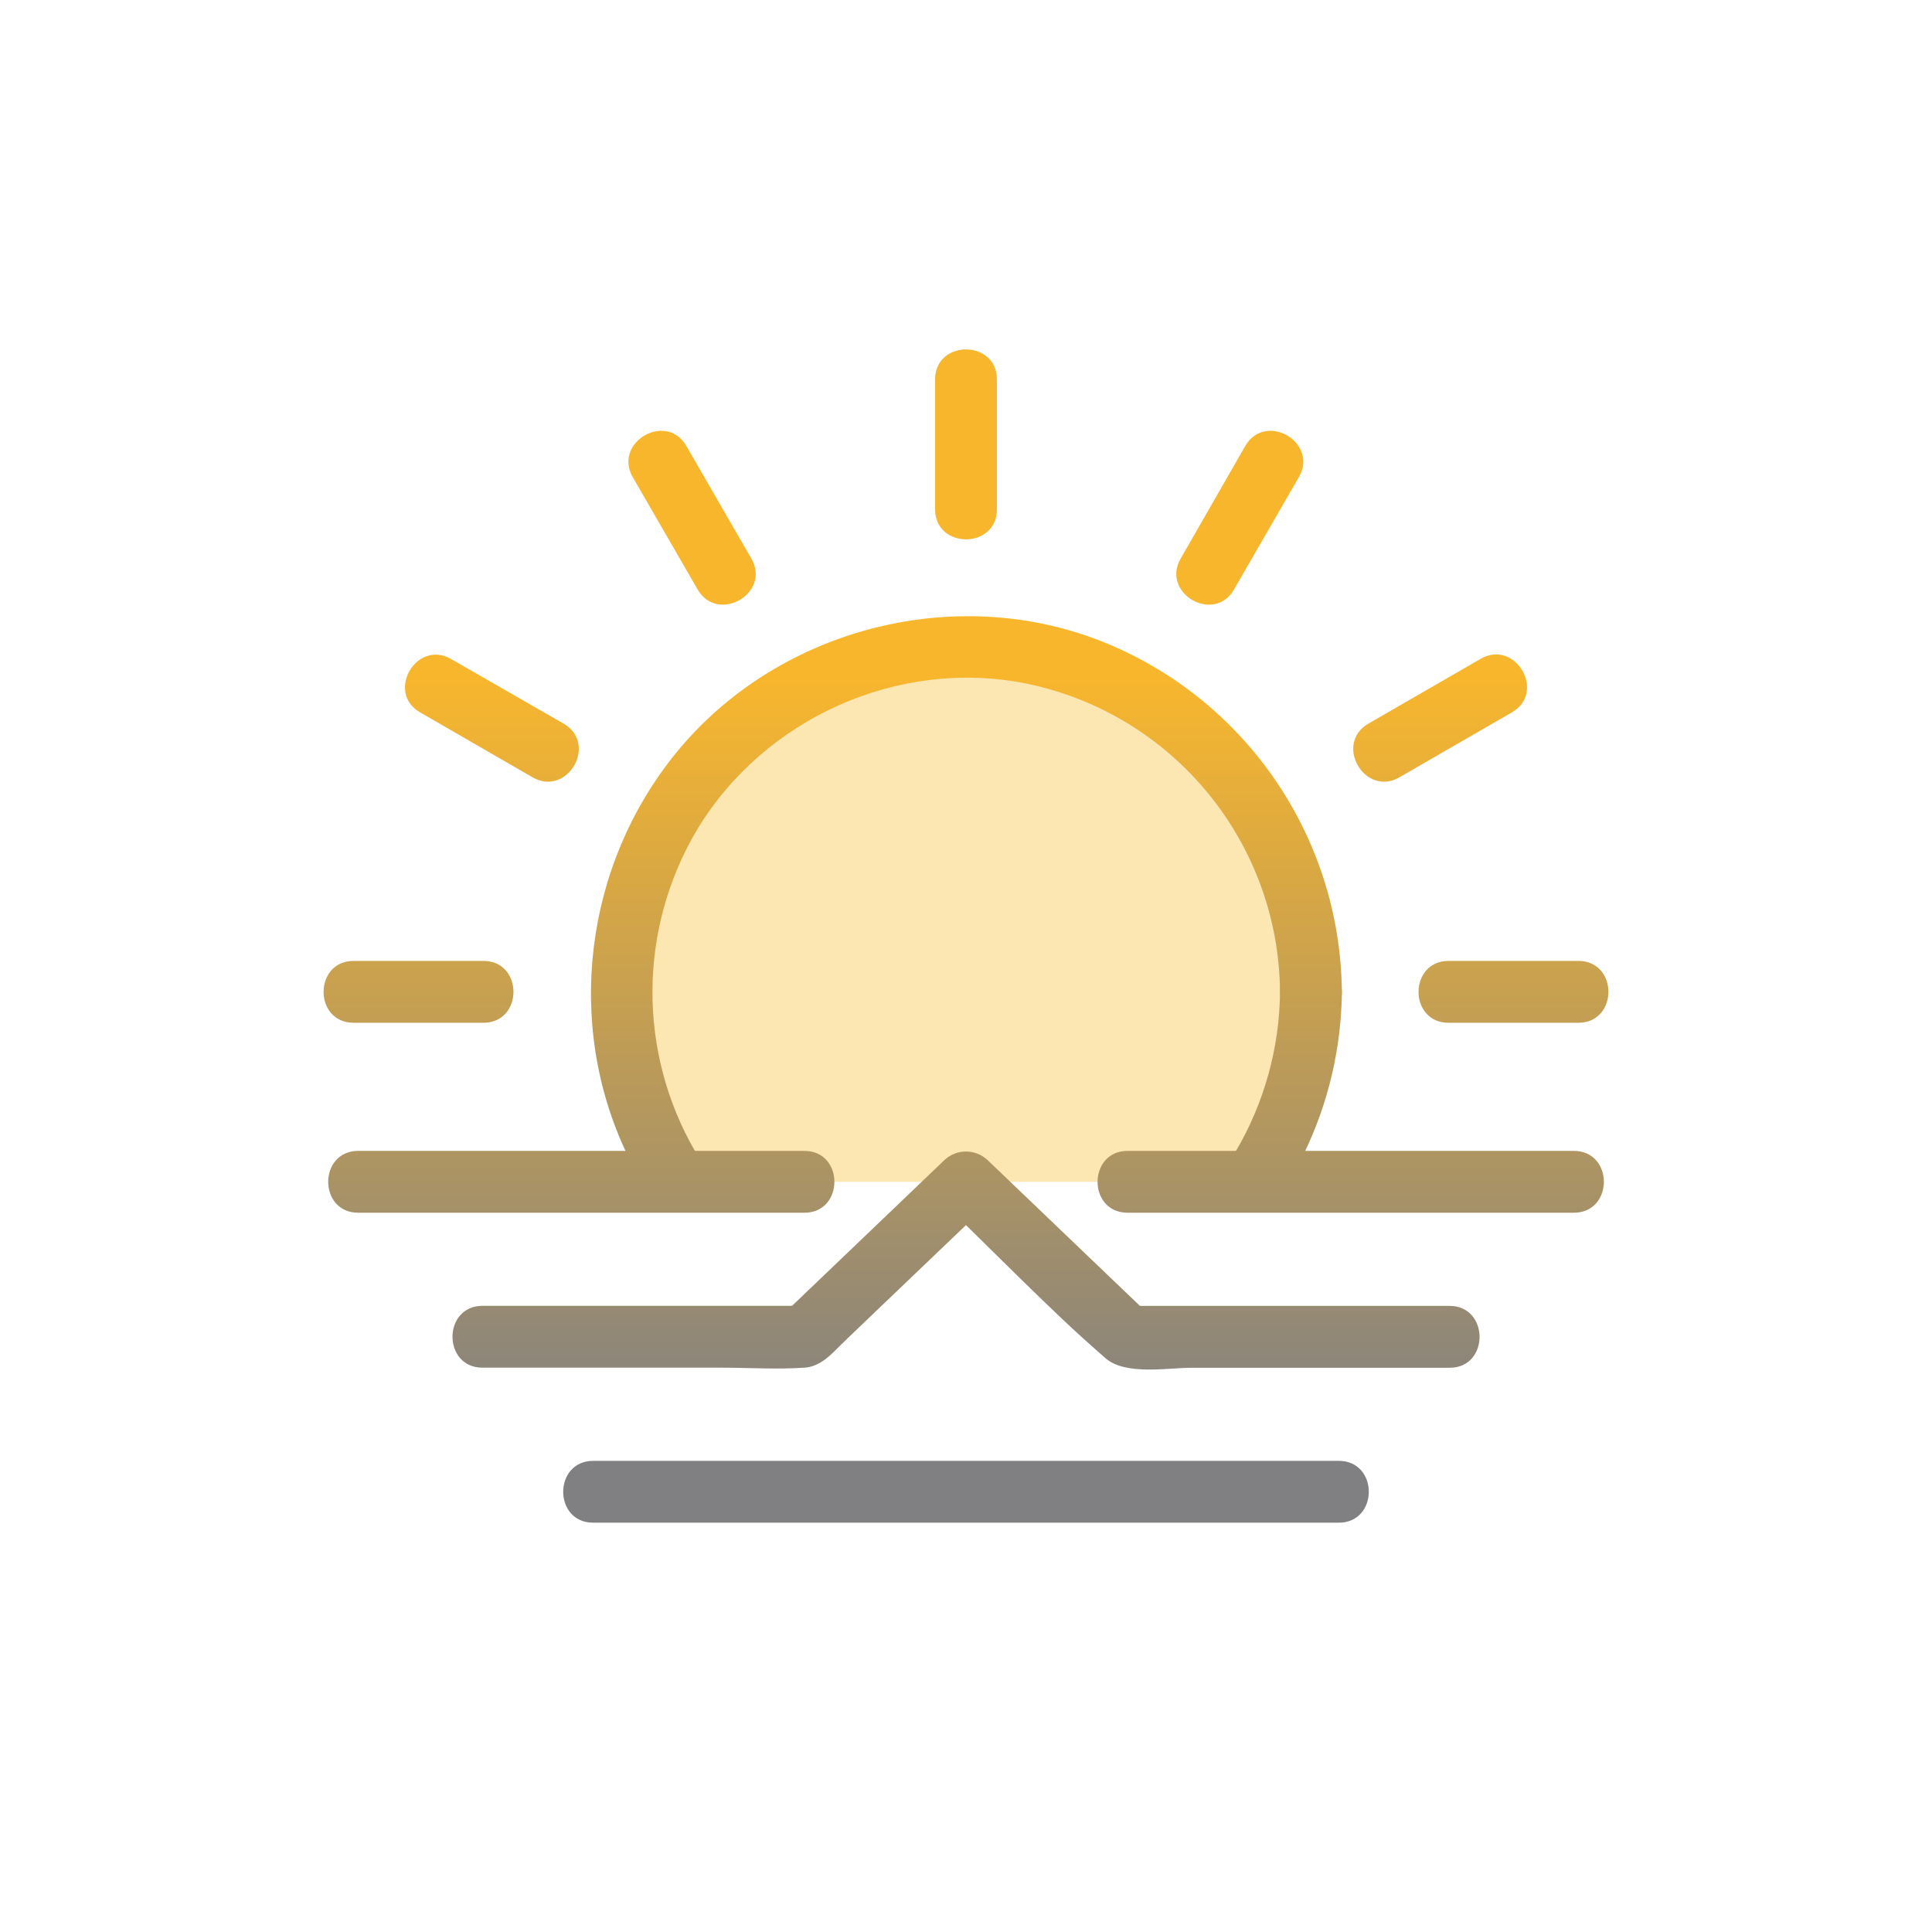
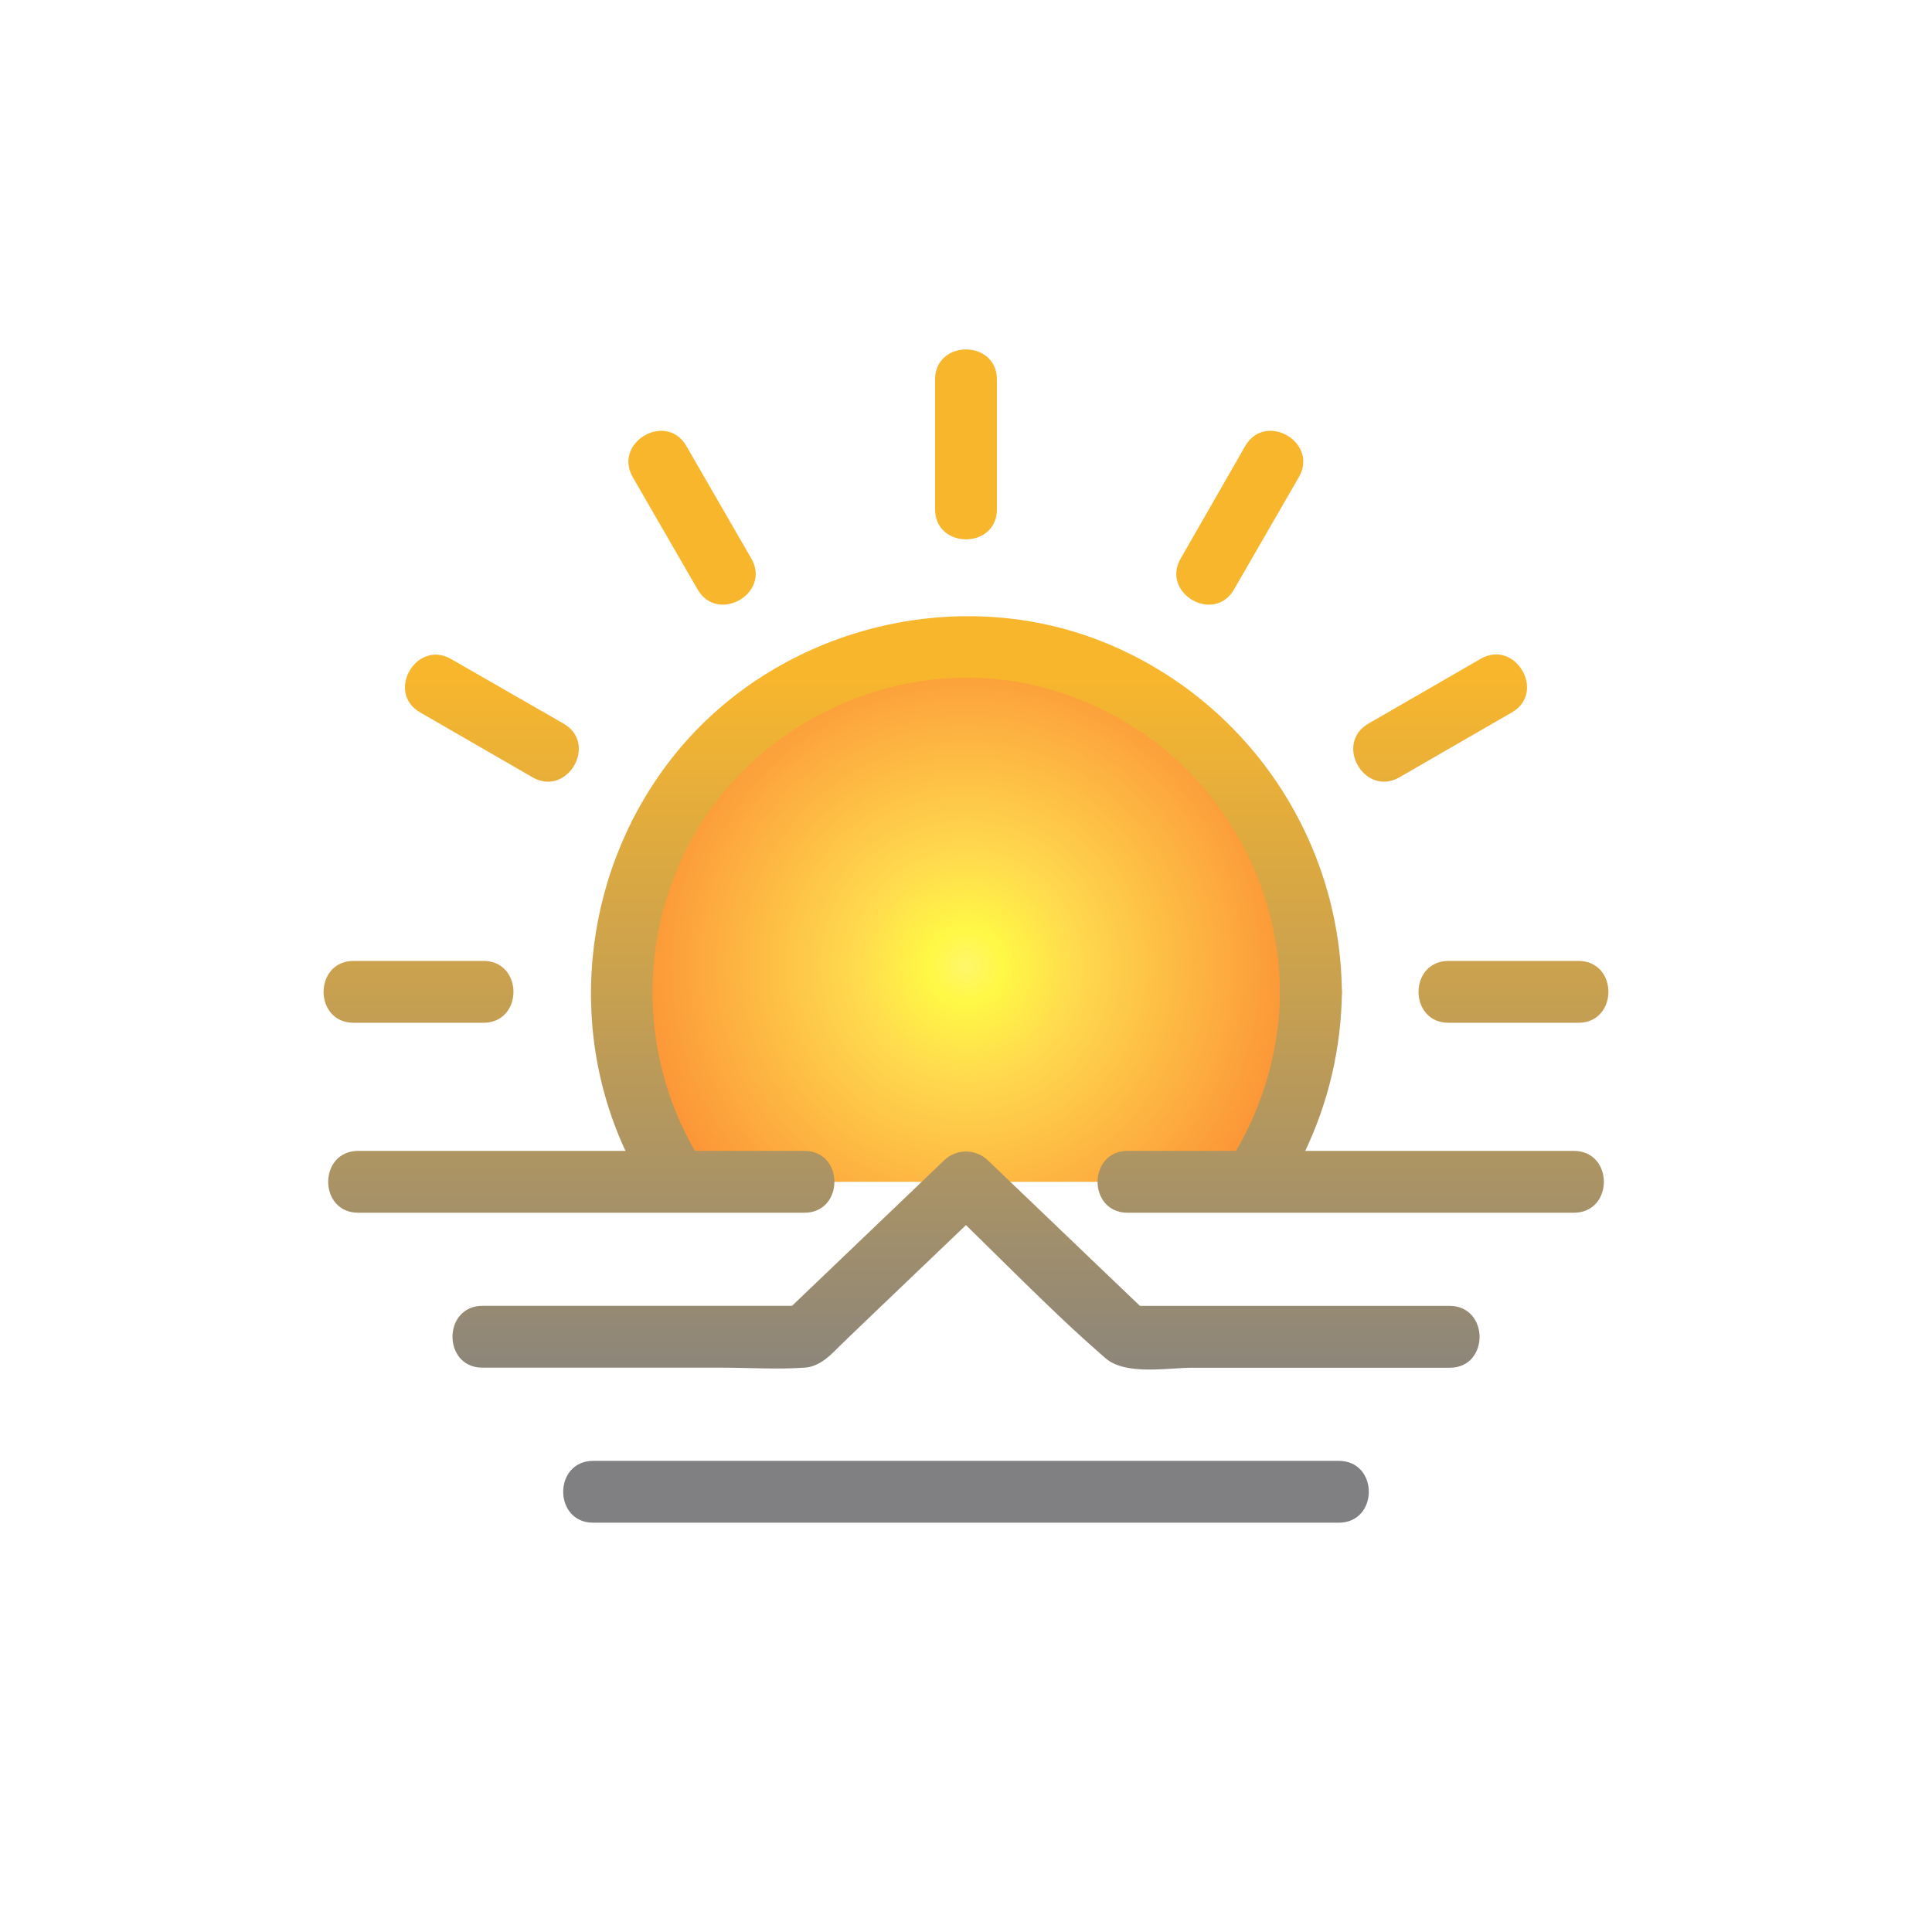
<svg xmlns="http://www.w3.org/2000/svg" id="sunrise" viewBox="0 0 500 500" xml:space="preserve">
  <defs>
+     <radialGradient id="sunCore" gradientUnits="userSpaceOnUse" r="95" spreadMethod="pad">
+       <stop class="s1" stop-color="#FFF76B" offset="0" />
+       <stop class="s2" stop-color="#FFF845" offset="10%" />
+       <stop class="s3" stop-color="#FFDA4E" offset="30%" />
+       <stop class="s4" stop-color="#FB8933" offset="100%" />
+     </radialGradient>
    <linearGradient id="bkgrd" gradientUnits="userSpaceOnUse" x1="0%" y1="0%" x2="0%" y2="100%">
      <stop stop-color="#f8b62d" offset="35%" />
      <stop stop-color="#808083" offset="75%" />
    </linearGradient>
  </defs>
-   <g fill="#FCE6B1">
+   <g fill="url(#sunCore)">
    <path d="M215.44,305.85h23.82l5.43-5.2a7.65,7.65,0,0,1,10.61,0l5.43,5.2h23.82c0-3.75,2.42-7.5,7.25-7.5h28.36a81.5,81.5,0,0,0-54.33-121.91c-33.28-6.74-68.23,8.91-85.76,37.86a82.85,82.85,0,0,0-.52,84.06H208.2C213,298.35,215.44,302.1,215.44,305.85Z" />
  </g>
  <g fill="url(#bkgrd)" stroke="url(#bkgrd)">
    <g id="rays">
      <path d="M257.5,131.84V98.18c0-9.65-15-9.67-15,0v33.65C242.5,141.49,257.5,141.5,257.5,131.84ZM250,98.18v0Z" />
      <path d="M194,144.78l-16.83-29.15c-4.83-8.36-17.79-.81-13,7.57l16.83,29.15C185.92,160.71,198.89,153.16,194,144.78Zm-6.48,3.79-16.83-29.15Z" />
      <path d="M108.94,183.91l29.15,16.83c8.38,4.84,15.94-8.12,7.57-13L116.51,171C108.14,166.13,100.57,179.08,108.94,183.91Zm3.79-6.48,29.15,16.83Z" />
      <path d="M91.49,264.19h33.65c9.65,0,9.67-15,0-15H91.49C81.84,249.19,81.82,264.19,91.49,264.19Zm0-7.5h0Z" />
      <path d="M408.51,249.19H374.86c-9.65,0-9.67,15,0,15h33.65C418.16,264.19,418.18,249.19,408.51,249.19Zm-33.65,7.5h0Z" />
      <path d="M361.91,200.74l29.15-16.83c8.36-4.83.81-17.79-7.57-13l-29.15,16.83C346,192.61,353.53,205.58,361.91,200.74Zm25.36-23.3-29.15,16.83Z" />
      <path d="M318.9,152.35l16.83-29.15c4.84-8.37-8.12-15.94-13-7.57L306,144.78C301.12,153.15,314.07,160.72,318.9,152.35Zm10.35-32.93-16.83,29.15Z" />
    </g>
    <g id="sunoutline">
      <path d="M180.07,214.3c17.54-28.95,52.48-44.6,85.76-37.86a82.68,82.68,0,0,1,65.94,80.25c.07-9.66,15.07-9.65,15,0a98,98,0,0,0-64-91.07C245,151.8,200.82,164,175.45,195.05c-23.69,29-28.74,69.75-12.79,103.3h16.88A82.85,82.85,0,0,1,180.07,214.3Z" />
      <path d="M331.77,256.69c.07,9.65,15.07,9.67,15,0S331.84,247,331.77,256.69Z" />
      <path d="M331.77,256.69a83.48,83.48,0,0,1-11.6,41.66H337a97.63,97.63,0,0,0,9.78-41.66C346.84,266.36,331.84,266.34,331.77,256.69Z" />
    </g>
    <g id="ground">
      <path d="M407.32,298.35H291.8c-4.83,0-7.24,3.75-7.25,7.5s2.41,7.5,7.25,7.5H407.32C417,313.35,417,298.35,407.32,298.35Z" />
      <path d="M171.58,313.35H208.2c4.83,0,7.24-3.75,7.24-7.5s-2.41-7.5-7.24-7.5H92.68c-9.65,0-9.67,15,0,15h78.89Z" />
      <path d="M375.15,338.46H294.81l-8.71-8.33-25.37-24.28-5.43-5.2a7.65,7.65,0,0,0-10.61,0l-5.43,5.2-25.18,24.09-8.9,8.51H124.85c-9.65,0-9.67,15,0,15h61.74c7.14,0,14.48.49,21.61,0,3.86-.26,6.59-3.27,9.22-5.92l1-.94L219,346l10.72-10.26,1.77-1.69L250,316.36c6.65,6.5,13.25,13.12,20,19.61,3.5,3.38,7,6.73,10.63,10,.69.63,1.39,1.24,2.08,1.86,1.24,1.11,2.47,2.22,3.73,3.3,5,4.36,15.88,2.34,22,2.34h66.82C384.8,353.46,384.82,338.46,375.15,338.46Z" />
      <path d="M346.5,378.57h-193c-9.65,0-9.67,15,0,15h193C356.15,393.57,356.17,378.57,346.5,378.57Z" />
    </g>
  </g>
</svg>
